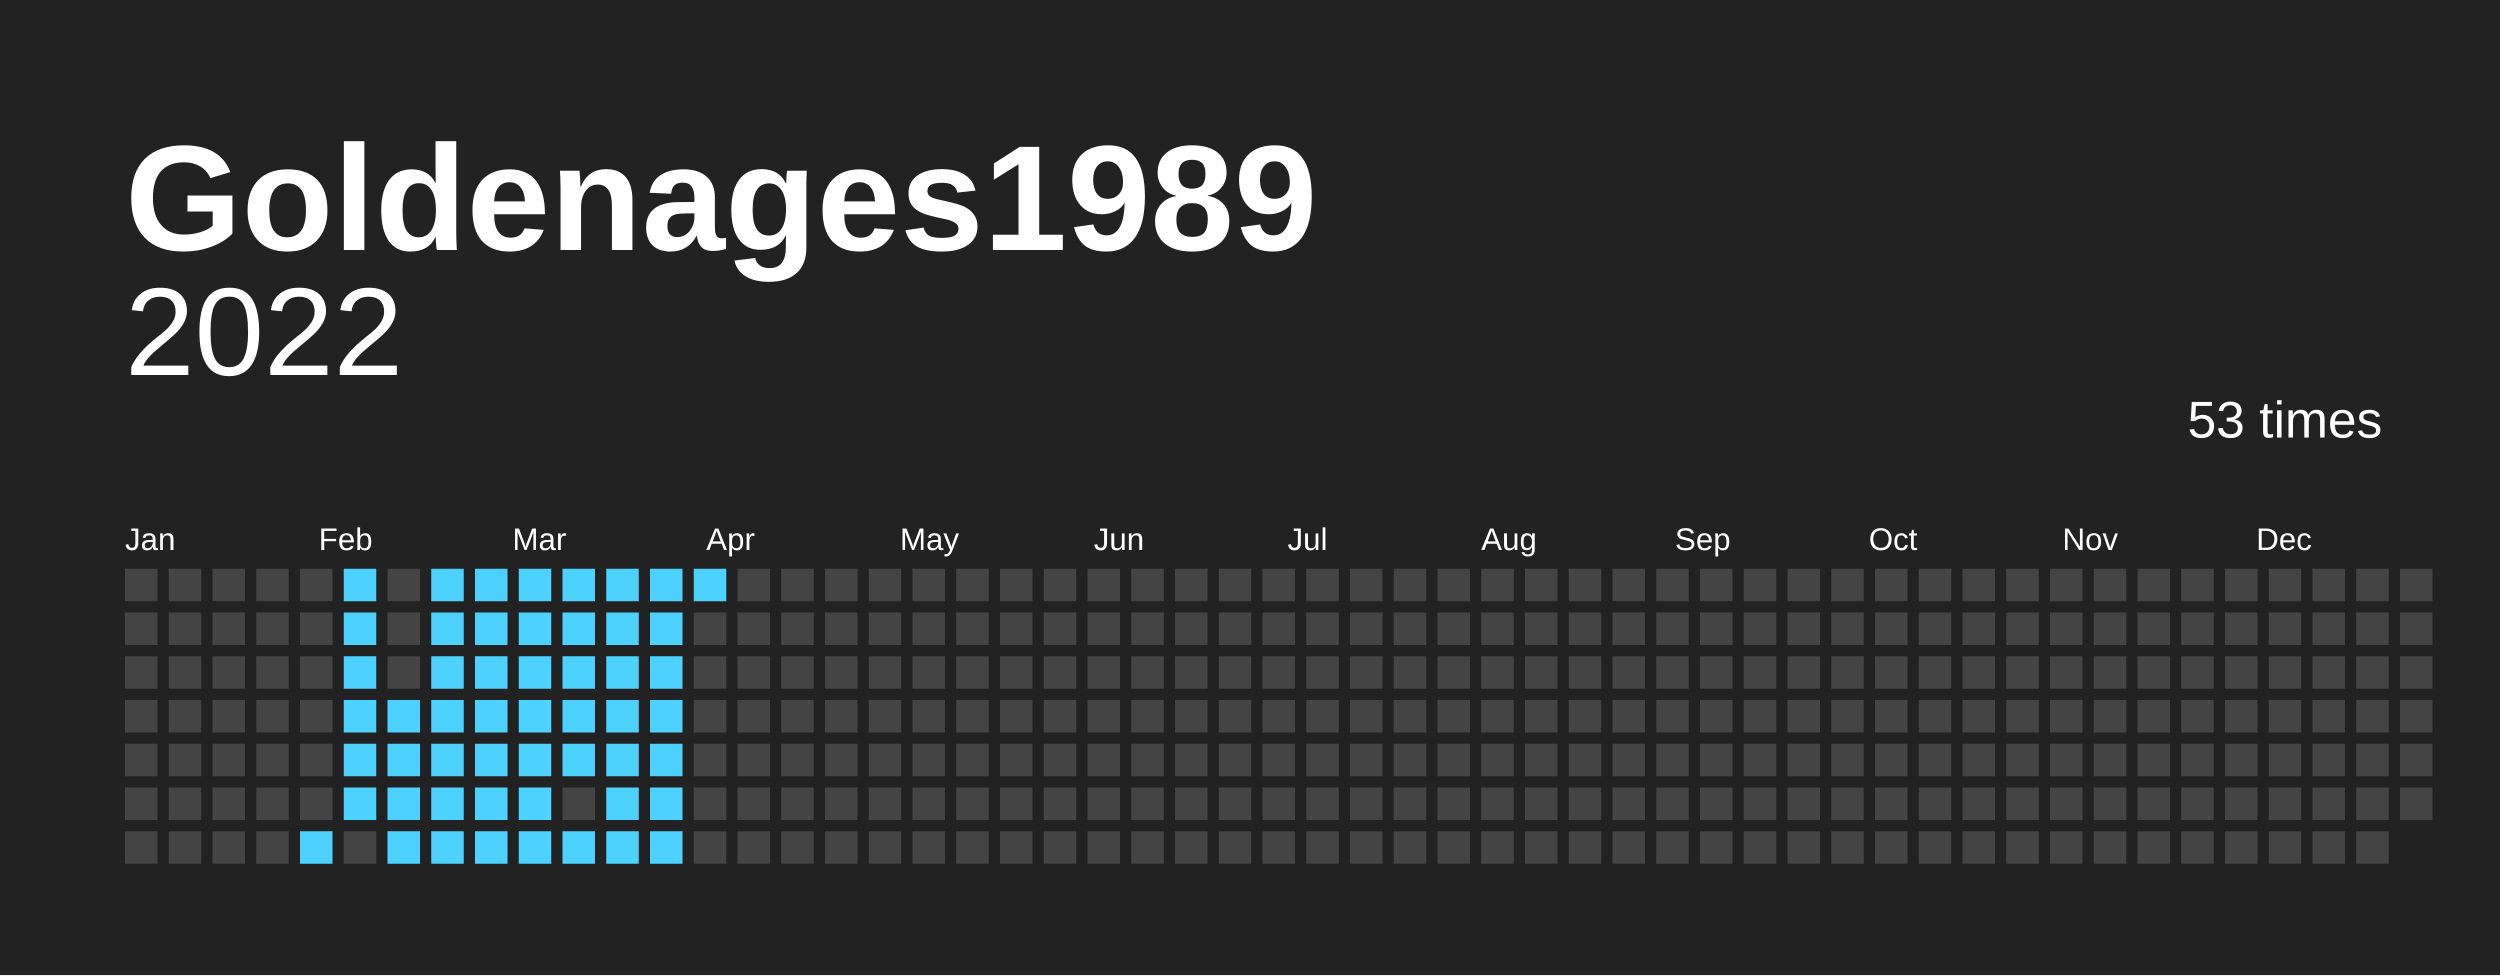
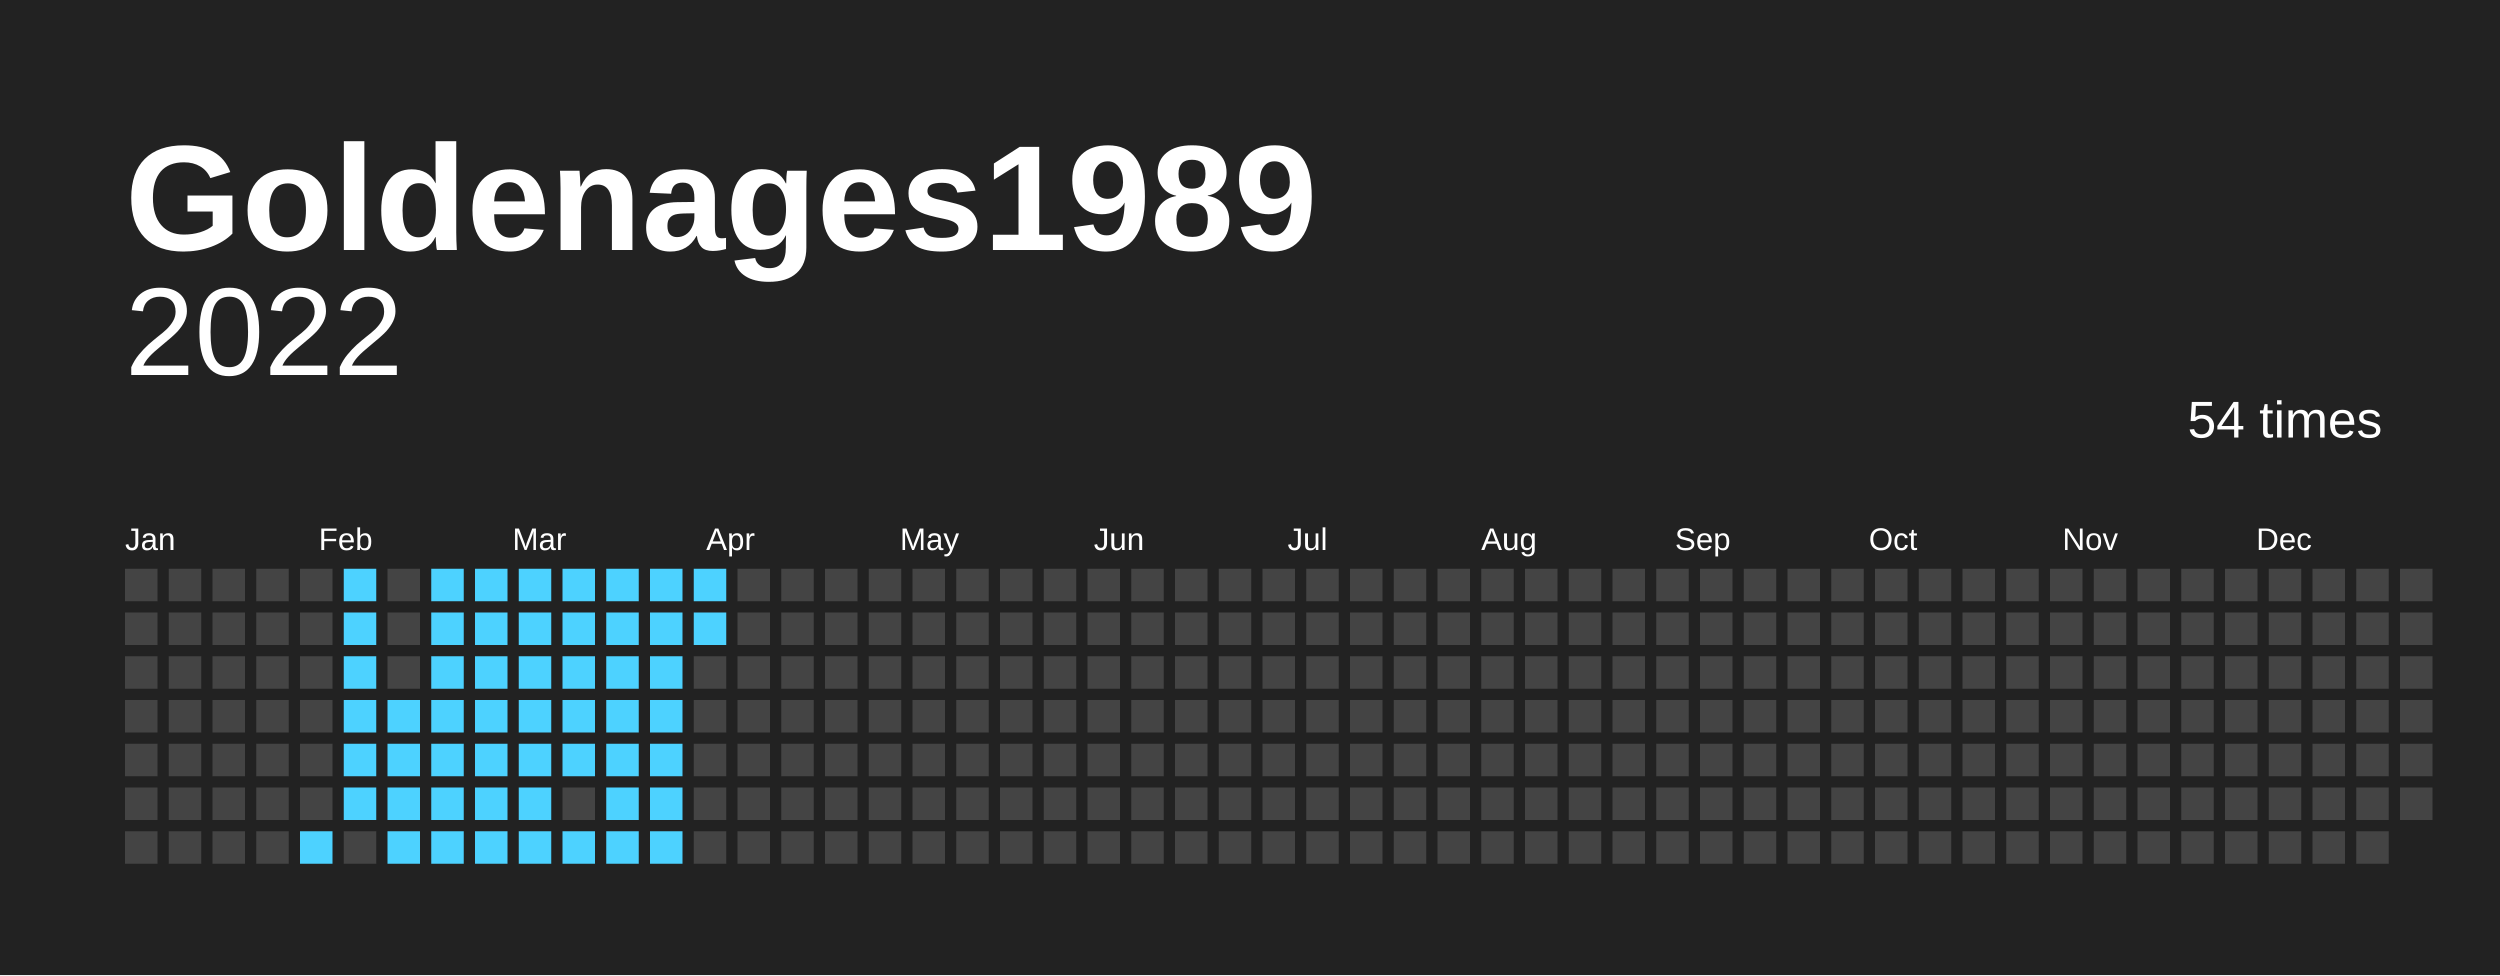
<svg xmlns="http://www.w3.org/2000/svg" baseProfile="full" height="78mm" version="1.1" viewBox="0,0,200,78" width="200mm">
  <defs />
  <rect fill="#222222" height="78" width="200" x="0" y="0" />
  <text fill="#FFFFFF" style="font-size:12px; font-family:Arial; font-weight:bold;" x="10" y="20">Goldenages1989</text>
  <text alignment-baseline="hanging" fill="#FFFFFF" style="font-size:10.0px; font-family:Arial;" x="10" y="30">2022</text>
-   <text alignment-baseline="hanging" fill="#FFFFFF" style="font-size:4.125px; font-family:Arial;" x="175" y="35">53 times</text>
+   <text alignment-baseline="hanging" fill="#FFFFFF" style="font-size:4.125px; font-family:Arial;" x="175" y="35">54 times</text>
  <text fill="#FFFFFF" style="font-size:2.5px; font-family:Arial" x="10.0" y="44">Jan</text>
  <text fill="#FFFFFF" style="font-size:2.5px; font-family:Arial" x="25.5" y="44">Feb</text>
  <text fill="#FFFFFF" style="font-size:2.5px; font-family:Arial" x="41.0" y="44">Mar</text>
  <text fill="#FFFFFF" style="font-size:2.5px; font-family:Arial" x="56.5" y="44">Apr</text>
  <text fill="#FFFFFF" style="font-size:2.5px; font-family:Arial" x="72.0" y="44">May</text>
  <text fill="#FFFFFF" style="font-size:2.5px; font-family:Arial" x="87.5" y="44">Jun</text>
  <text fill="#FFFFFF" style="font-size:2.5px; font-family:Arial" x="103.0" y="44">Jul</text>
  <text fill="#FFFFFF" style="font-size:2.5px; font-family:Arial" x="118.5" y="44">Aug</text>
  <text fill="#FFFFFF" style="font-size:2.5px; font-family:Arial" x="134.0" y="44">Sep</text>
  <text fill="#FFFFFF" style="font-size:2.5px; font-family:Arial" x="149.5" y="44">Oct</text>
  <text fill="#FFFFFF" style="font-size:2.5px; font-family:Arial" x="165.0" y="44">Nov</text>
  <text fill="#FFFFFF" style="font-size:2.5px; font-family:Arial" x="180.5" y="44">Dec</text>
  <rect fill="#444444" height="2.6" width="2.6" x="10.0" y="45.5" />
  <rect fill="#444444" height="2.6" width="2.6" x="10.0" y="49.0" />
  <rect fill="#444444" height="2.6" width="2.6" x="10.0" y="52.5" />
  <rect fill="#444444" height="2.6" width="2.6" x="10.0" y="56.0" />
  <rect fill="#444444" height="2.6" width="2.6" x="10.0" y="59.5" />
  <rect fill="#444444" height="2.6" width="2.6" x="10.0" y="63.0" />
  <rect fill="#444444" height="2.6" width="2.6" x="10.0" y="66.5" />
  <rect fill="#444444" height="2.6" width="2.6" x="13.5" y="45.5" />
  <rect fill="#444444" height="2.6" width="2.6" x="13.5" y="49.0" />
  <rect fill="#444444" height="2.6" width="2.6" x="13.5" y="52.5" />
  <rect fill="#444444" height="2.6" width="2.6" x="13.5" y="56.0" />
  <rect fill="#444444" height="2.6" width="2.6" x="13.5" y="59.5" />
  <rect fill="#444444" height="2.6" width="2.6" x="13.5" y="63.0" />
  <rect fill="#444444" height="2.6" width="2.6" x="13.5" y="66.5" />
  <rect fill="#444444" height="2.6" width="2.6" x="17.0" y="45.5" />
  <rect fill="#444444" height="2.6" width="2.6" x="17.0" y="49.0" />
  <rect fill="#444444" height="2.6" width="2.6" x="17.0" y="52.5" />
  <rect fill="#444444" height="2.6" width="2.6" x="17.0" y="56.0" />
  <rect fill="#444444" height="2.6" width="2.6" x="17.0" y="59.5" />
  <rect fill="#444444" height="2.6" width="2.6" x="17.0" y="63.0" />
  <rect fill="#444444" height="2.6" width="2.6" x="17.0" y="66.5" />
  <rect fill="#444444" height="2.6" width="2.6" x="20.5" y="45.5" />
  <rect fill="#444444" height="2.6" width="2.6" x="20.5" y="49.0" />
  <rect fill="#444444" height="2.6" width="2.6" x="20.5" y="52.5" />
  <rect fill="#444444" height="2.6" width="2.6" x="20.5" y="56.0" />
  <rect fill="#444444" height="2.6" width="2.6" x="20.5" y="59.5" />
  <rect fill="#444444" height="2.6" width="2.6" x="20.5" y="63.0" />
  <rect fill="#444444" height="2.6" width="2.6" x="20.5" y="66.5" />
  <rect fill="#444444" height="2.6" width="2.6" x="24.0" y="45.5" />
  <rect fill="#444444" height="2.6" width="2.6" x="24.0" y="49.0" />
  <rect fill="#444444" height="2.6" width="2.6" x="24.0" y="52.5" />
  <rect fill="#444444" height="2.6" width="2.6" x="24.0" y="56.0" />
  <rect fill="#444444" height="2.6" width="2.6" x="24.0" y="59.5" />
  <rect fill="#444444" height="2.6" width="2.6" x="24.0" y="63.0" />
  <rect fill="#4DD2FF" height="2.6" width="2.6" x="24.0" y="66.5" />
  <rect fill="#4DD2FF" height="2.6" width="2.6" x="27.5" y="45.5" />
  <rect fill="#4DD2FF" height="2.6" width="2.6" x="27.5" y="49.0" />
  <rect fill="#4DD2FF" height="2.6" width="2.6" x="27.5" y="52.5" />
  <rect fill="#4DD2FF" height="2.6" width="2.6" x="27.5" y="56.0" />
  <rect fill="#4DD2FF" height="2.6" width="2.6" x="27.5" y="59.5" />
  <rect fill="#4DD2FF" height="2.6" width="2.6" x="27.5" y="63.0" />
  <rect fill="#444444" height="2.6" width="2.6" x="27.5" y="66.5" />
  <rect fill="#444444" height="2.6" width="2.6" x="31.0" y="45.5" />
  <rect fill="#444444" height="2.6" width="2.6" x="31.0" y="49.0" />
  <rect fill="#444444" height="2.6" width="2.6" x="31.0" y="52.5" />
  <rect fill="#4DD2FF" height="2.6" width="2.6" x="31.0" y="56.0" />
  <rect fill="#4DD2FF" height="2.6" width="2.6" x="31.0" y="59.5" />
  <rect fill="#4DD2FF" height="2.6" width="2.6" x="31.0" y="63.0" />
  <rect fill="#4DD2FF" height="2.6" width="2.6" x="31.0" y="66.5" />
  <rect fill="#4DD2FF" height="2.6" width="2.6" x="34.5" y="45.5" />
  <rect fill="#4DD2FF" height="2.6" width="2.6" x="34.5" y="49.0" />
  <rect fill="#4DD2FF" height="2.6" width="2.6" x="34.5" y="52.5" />
  <rect fill="#4DD2FF" height="2.6" width="2.6" x="34.5" y="56.0" />
  <rect fill="#4DD2FF" height="2.6" width="2.6" x="34.5" y="59.5" />
  <rect fill="#4DD2FF" height="2.6" width="2.6" x="34.5" y="63.0" />
  <rect fill="#4DD2FF" height="2.6" width="2.6" x="34.5" y="66.5" />
  <rect fill="#4DD2FF" height="2.6" width="2.6" x="38.0" y="45.5" />
  <rect fill="#4DD2FF" height="2.6" width="2.6" x="38.0" y="49.0" />
  <rect fill="#4DD2FF" height="2.6" width="2.6" x="38.0" y="52.5" />
  <rect fill="#4DD2FF" height="2.6" width="2.6" x="38.0" y="56.0" />
  <rect fill="#4DD2FF" height="2.6" width="2.6" x="38.0" y="59.5" />
  <rect fill="#4DD2FF" height="2.6" width="2.6" x="38.0" y="63.0" />
  <rect fill="#4DD2FF" height="2.6" width="2.6" x="38.0" y="66.5" />
  <rect fill="#4DD2FF" height="2.6" width="2.6" x="41.5" y="45.5" />
  <rect fill="#4DD2FF" height="2.6" width="2.6" x="41.5" y="49.0" />
  <rect fill="#4DD2FF" height="2.6" width="2.6" x="41.5" y="52.5" />
  <rect fill="#4DD2FF" height="2.6" width="2.6" x="41.5" y="56.0" />
  <rect fill="#4DD2FF" height="2.6" width="2.6" x="41.5" y="59.5" />
  <rect fill="#4DD2FF" height="2.6" width="2.6" x="41.5" y="63.0" />
  <rect fill="#4DD2FF" height="2.6" width="2.6" x="41.5" y="66.5" />
  <rect fill="#4DD2FF" height="2.6" width="2.6" x="45.0" y="45.5" />
  <rect fill="#4DD2FF" height="2.6" width="2.6" x="45.0" y="49.0" />
  <rect fill="#4DD2FF" height="2.6" width="2.6" x="45.0" y="52.5" />
  <rect fill="#4DD2FF" height="2.6" width="2.6" x="45.0" y="56.0" />
  <rect fill="#4DD2FF" height="2.6" width="2.6" x="45.0" y="59.5" />
  <rect fill="#444444" height="2.6" width="2.6" x="45.0" y="63.0" />
  <rect fill="#4DD2FF" height="2.6" width="2.6" x="45.0" y="66.5" />
  <rect fill="#4DD2FF" height="2.6" width="2.6" x="48.5" y="45.5" />
  <rect fill="#4DD2FF" height="2.6" width="2.6" x="48.5" y="49.0" />
  <rect fill="#4DD2FF" height="2.6" width="2.6" x="48.5" y="52.5" />
  <rect fill="#4DD2FF" height="2.6" width="2.6" x="48.5" y="56.0" />
  <rect fill="#4DD2FF" height="2.6" width="2.6" x="48.5" y="59.5" />
  <rect fill="#4DD2FF" height="2.6" width="2.6" x="48.5" y="63.0" />
  <rect fill="#4DD2FF" height="2.6" width="2.6" x="48.5" y="66.5" />
  <rect fill="#4DD2FF" height="2.6" width="2.6" x="52.0" y="45.5" />
  <rect fill="#4DD2FF" height="2.6" width="2.6" x="52.0" y="49.0" />
  <rect fill="#4DD2FF" height="2.6" width="2.6" x="52.0" y="52.5" />
  <rect fill="#4DD2FF" height="2.6" width="2.6" x="52.0" y="56.0" />
  <rect fill="#4DD2FF" height="2.6" width="2.6" x="52.0" y="59.5" />
  <rect fill="#4DD2FF" height="2.6" width="2.6" x="52.0" y="63.0" />
  <rect fill="#4DD2FF" height="2.6" width="2.6" x="52.0" y="66.5" />
  <rect fill="#4DD2FF" height="2.6" width="2.6" x="55.5" y="45.5" />
-   <rect fill="#444444" height="2.6" width="2.6" x="55.5" y="49.0" />
+   <rect fill="#4DD2FF" height="2.6" width="2.6" x="55.5" y="49.0" />
  <rect fill="#444444" height="2.6" width="2.6" x="55.5" y="52.5" />
  <rect fill="#444444" height="2.6" width="2.6" x="55.5" y="56.0" />
  <rect fill="#444444" height="2.6" width="2.6" x="55.5" y="59.5" />
  <rect fill="#444444" height="2.6" width="2.6" x="55.5" y="63.0" />
  <rect fill="#444444" height="2.6" width="2.6" x="55.5" y="66.5" />
  <rect fill="#444444" height="2.6" width="2.6" x="59.0" y="45.5" />
  <rect fill="#444444" height="2.6" width="2.6" x="59.0" y="49.0" />
  <rect fill="#444444" height="2.6" width="2.6" x="59.0" y="52.5" />
  <rect fill="#444444" height="2.6" width="2.6" x="59.0" y="56.0" />
  <rect fill="#444444" height="2.6" width="2.6" x="59.0" y="59.5" />
  <rect fill="#444444" height="2.6" width="2.6" x="59.0" y="63.0" />
  <rect fill="#444444" height="2.6" width="2.6" x="59.0" y="66.5" />
  <rect fill="#444444" height="2.6" width="2.6" x="62.5" y="45.5" />
  <rect fill="#444444" height="2.6" width="2.6" x="62.5" y="49.0" />
  <rect fill="#444444" height="2.6" width="2.6" x="62.5" y="52.5" />
  <rect fill="#444444" height="2.6" width="2.6" x="62.5" y="56.0" />
  <rect fill="#444444" height="2.6" width="2.6" x="62.5" y="59.5" />
  <rect fill="#444444" height="2.6" width="2.6" x="62.5" y="63.0" />
  <rect fill="#444444" height="2.6" width="2.6" x="62.5" y="66.5" />
  <rect fill="#444444" height="2.6" width="2.6" x="66.0" y="45.5" />
  <rect fill="#444444" height="2.6" width="2.6" x="66.0" y="49.0" />
  <rect fill="#444444" height="2.6" width="2.6" x="66.0" y="52.5" />
  <rect fill="#444444" height="2.6" width="2.6" x="66.0" y="56.0" />
  <rect fill="#444444" height="2.6" width="2.6" x="66.0" y="59.5" />
  <rect fill="#444444" height="2.6" width="2.6" x="66.0" y="63.0" />
  <rect fill="#444444" height="2.6" width="2.6" x="66.0" y="66.5" />
  <rect fill="#444444" height="2.6" width="2.6" x="69.5" y="45.5" />
  <rect fill="#444444" height="2.6" width="2.6" x="69.5" y="49.0" />
  <rect fill="#444444" height="2.6" width="2.6" x="69.5" y="52.5" />
  <rect fill="#444444" height="2.6" width="2.6" x="69.5" y="56.0" />
  <rect fill="#444444" height="2.6" width="2.6" x="69.5" y="59.5" />
  <rect fill="#444444" height="2.6" width="2.6" x="69.5" y="63.0" />
  <rect fill="#444444" height="2.6" width="2.6" x="69.5" y="66.5" />
  <rect fill="#444444" height="2.6" width="2.6" x="73.0" y="45.5" />
  <rect fill="#444444" height="2.6" width="2.6" x="73.0" y="49.0" />
  <rect fill="#444444" height="2.6" width="2.6" x="73.0" y="52.5" />
  <rect fill="#444444" height="2.6" width="2.6" x="73.0" y="56.0" />
  <rect fill="#444444" height="2.6" width="2.6" x="73.0" y="59.5" />
  <rect fill="#444444" height="2.6" width="2.6" x="73.0" y="63.0" />
  <rect fill="#444444" height="2.6" width="2.6" x="73.0" y="66.5" />
  <rect fill="#444444" height="2.6" width="2.6" x="76.5" y="45.5" />
  <rect fill="#444444" height="2.6" width="2.6" x="76.5" y="49.0" />
  <rect fill="#444444" height="2.6" width="2.6" x="76.5" y="52.5" />
  <rect fill="#444444" height="2.6" width="2.6" x="76.5" y="56.0" />
  <rect fill="#444444" height="2.6" width="2.6" x="76.5" y="59.5" />
  <rect fill="#444444" height="2.6" width="2.6" x="76.5" y="63.0" />
  <rect fill="#444444" height="2.6" width="2.6" x="76.5" y="66.5" />
  <rect fill="#444444" height="2.6" width="2.6" x="80.0" y="45.5" />
  <rect fill="#444444" height="2.6" width="2.6" x="80.0" y="49.0" />
  <rect fill="#444444" height="2.6" width="2.6" x="80.0" y="52.5" />
  <rect fill="#444444" height="2.6" width="2.6" x="80.0" y="56.0" />
  <rect fill="#444444" height="2.6" width="2.6" x="80.0" y="59.5" />
  <rect fill="#444444" height="2.6" width="2.6" x="80.0" y="63.0" />
  <rect fill="#444444" height="2.6" width="2.6" x="80.0" y="66.5" />
  <rect fill="#444444" height="2.6" width="2.6" x="83.5" y="45.5" />
  <rect fill="#444444" height="2.6" width="2.6" x="83.5" y="49.0" />
  <rect fill="#444444" height="2.6" width="2.6" x="83.5" y="52.5" />
  <rect fill="#444444" height="2.6" width="2.6" x="83.5" y="56.0" />
  <rect fill="#444444" height="2.6" width="2.6" x="83.5" y="59.5" />
  <rect fill="#444444" height="2.6" width="2.6" x="83.5" y="63.0" />
  <rect fill="#444444" height="2.6" width="2.6" x="83.5" y="66.5" />
  <rect fill="#444444" height="2.6" width="2.6" x="87.0" y="45.5" />
  <rect fill="#444444" height="2.6" width="2.6" x="87.0" y="49.0" />
  <rect fill="#444444" height="2.6" width="2.6" x="87.0" y="52.5" />
  <rect fill="#444444" height="2.6" width="2.6" x="87.0" y="56.0" />
  <rect fill="#444444" height="2.6" width="2.6" x="87.0" y="59.5" />
  <rect fill="#444444" height="2.6" width="2.6" x="87.0" y="63.0" />
  <rect fill="#444444" height="2.6" width="2.6" x="87.0" y="66.5" />
  <rect fill="#444444" height="2.6" width="2.6" x="90.5" y="45.5" />
  <rect fill="#444444" height="2.6" width="2.6" x="90.5" y="49.0" />
  <rect fill="#444444" height="2.6" width="2.6" x="90.5" y="52.5" />
  <rect fill="#444444" height="2.6" width="2.6" x="90.5" y="56.0" />
  <rect fill="#444444" height="2.6" width="2.6" x="90.5" y="59.5" />
  <rect fill="#444444" height="2.6" width="2.6" x="90.5" y="63.0" />
  <rect fill="#444444" height="2.6" width="2.6" x="90.5" y="66.5" />
  <rect fill="#444444" height="2.6" width="2.6" x="94.0" y="45.5" />
  <rect fill="#444444" height="2.6" width="2.6" x="94.0" y="49.0" />
  <rect fill="#444444" height="2.6" width="2.6" x="94.0" y="52.5" />
  <rect fill="#444444" height="2.6" width="2.6" x="94.0" y="56.0" />
  <rect fill="#444444" height="2.6" width="2.6" x="94.0" y="59.5" />
  <rect fill="#444444" height="2.6" width="2.6" x="94.0" y="63.0" />
  <rect fill="#444444" height="2.6" width="2.6" x="94.0" y="66.5" />
  <rect fill="#444444" height="2.6" width="2.6" x="97.5" y="45.5" />
  <rect fill="#444444" height="2.6" width="2.6" x="97.5" y="49.0" />
  <rect fill="#444444" height="2.6" width="2.6" x="97.5" y="52.5" />
  <rect fill="#444444" height="2.6" width="2.6" x="97.5" y="56.0" />
  <rect fill="#444444" height="2.6" width="2.6" x="97.5" y="59.5" />
  <rect fill="#444444" height="2.6" width="2.6" x="97.5" y="63.0" />
  <rect fill="#444444" height="2.6" width="2.6" x="97.5" y="66.5" />
  <rect fill="#444444" height="2.6" width="2.6" x="101.0" y="45.5" />
  <rect fill="#444444" height="2.6" width="2.6" x="101.0" y="49.0" />
  <rect fill="#444444" height="2.6" width="2.6" x="101.0" y="52.5" />
  <rect fill="#444444" height="2.6" width="2.6" x="101.0" y="56.0" />
  <rect fill="#444444" height="2.6" width="2.6" x="101.0" y="59.5" />
  <rect fill="#444444" height="2.6" width="2.6" x="101.0" y="63.0" />
  <rect fill="#444444" height="2.6" width="2.6" x="101.0" y="66.5" />
  <rect fill="#444444" height="2.6" width="2.6" x="104.5" y="45.5" />
  <rect fill="#444444" height="2.6" width="2.6" x="104.5" y="49.0" />
  <rect fill="#444444" height="2.6" width="2.6" x="104.5" y="52.5" />
  <rect fill="#444444" height="2.6" width="2.6" x="104.5" y="56.0" />
  <rect fill="#444444" height="2.6" width="2.6" x="104.5" y="59.5" />
  <rect fill="#444444" height="2.6" width="2.6" x="104.5" y="63.0" />
  <rect fill="#444444" height="2.6" width="2.6" x="104.5" y="66.5" />
  <rect fill="#444444" height="2.6" width="2.6" x="108.0" y="45.5" />
  <rect fill="#444444" height="2.6" width="2.6" x="108.0" y="49.0" />
  <rect fill="#444444" height="2.6" width="2.6" x="108.0" y="52.5" />
  <rect fill="#444444" height="2.6" width="2.6" x="108.0" y="56.0" />
  <rect fill="#444444" height="2.6" width="2.6" x="108.0" y="59.5" />
  <rect fill="#444444" height="2.6" width="2.6" x="108.0" y="63.0" />
  <rect fill="#444444" height="2.6" width="2.6" x="108.0" y="66.5" />
  <rect fill="#444444" height="2.6" width="2.6" x="111.5" y="45.5" />
  <rect fill="#444444" height="2.6" width="2.6" x="111.5" y="49.0" />
  <rect fill="#444444" height="2.6" width="2.6" x="111.5" y="52.5" />
  <rect fill="#444444" height="2.6" width="2.6" x="111.5" y="56.0" />
  <rect fill="#444444" height="2.6" width="2.6" x="111.5" y="59.5" />
  <rect fill="#444444" height="2.6" width="2.6" x="111.5" y="63.0" />
  <rect fill="#444444" height="2.6" width="2.6" x="111.5" y="66.5" />
  <rect fill="#444444" height="2.6" width="2.6" x="115.0" y="45.5" />
  <rect fill="#444444" height="2.6" width="2.6" x="115.0" y="49.0" />
  <rect fill="#444444" height="2.6" width="2.6" x="115.0" y="52.5" />
  <rect fill="#444444" height="2.6" width="2.6" x="115.0" y="56.0" />
  <rect fill="#444444" height="2.6" width="2.6" x="115.0" y="59.5" />
  <rect fill="#444444" height="2.6" width="2.6" x="115.0" y="63.0" />
  <rect fill="#444444" height="2.6" width="2.6" x="115.0" y="66.5" />
  <rect fill="#444444" height="2.6" width="2.6" x="118.5" y="45.5" />
  <rect fill="#444444" height="2.6" width="2.6" x="118.5" y="49.0" />
  <rect fill="#444444" height="2.6" width="2.6" x="118.5" y="52.5" />
  <rect fill="#444444" height="2.6" width="2.6" x="118.5" y="56.0" />
  <rect fill="#444444" height="2.6" width="2.6" x="118.5" y="59.5" />
  <rect fill="#444444" height="2.6" width="2.6" x="118.5" y="63.0" />
  <rect fill="#444444" height="2.6" width="2.6" x="118.5" y="66.5" />
  <rect fill="#444444" height="2.6" width="2.6" x="122.0" y="45.5" />
  <rect fill="#444444" height="2.6" width="2.6" x="122.0" y="49.0" />
  <rect fill="#444444" height="2.6" width="2.6" x="122.0" y="52.5" />
  <rect fill="#444444" height="2.6" width="2.6" x="122.0" y="56.0" />
  <rect fill="#444444" height="2.6" width="2.6" x="122.0" y="59.5" />
  <rect fill="#444444" height="2.6" width="2.6" x="122.0" y="63.0" />
  <rect fill="#444444" height="2.6" width="2.6" x="122.0" y="66.5" />
  <rect fill="#444444" height="2.6" width="2.6" x="125.5" y="45.5" />
  <rect fill="#444444" height="2.6" width="2.6" x="125.5" y="49.0" />
  <rect fill="#444444" height="2.6" width="2.6" x="125.5" y="52.5" />
  <rect fill="#444444" height="2.6" width="2.6" x="125.5" y="56.0" />
  <rect fill="#444444" height="2.6" width="2.6" x="125.5" y="59.5" />
  <rect fill="#444444" height="2.6" width="2.6" x="125.5" y="63.0" />
  <rect fill="#444444" height="2.6" width="2.6" x="125.5" y="66.5" />
  <rect fill="#444444" height="2.6" width="2.6" x="129.0" y="45.5" />
  <rect fill="#444444" height="2.6" width="2.6" x="129.0" y="49.0" />
  <rect fill="#444444" height="2.6" width="2.6" x="129.0" y="52.5" />
  <rect fill="#444444" height="2.6" width="2.6" x="129.0" y="56.0" />
  <rect fill="#444444" height="2.6" width="2.6" x="129.0" y="59.5" />
  <rect fill="#444444" height="2.6" width="2.6" x="129.0" y="63.0" />
  <rect fill="#444444" height="2.6" width="2.6" x="129.0" y="66.5" />
  <rect fill="#444444" height="2.6" width="2.6" x="132.5" y="45.5" />
  <rect fill="#444444" height="2.6" width="2.6" x="132.5" y="49.0" />
  <rect fill="#444444" height="2.6" width="2.6" x="132.5" y="52.5" />
  <rect fill="#444444" height="2.6" width="2.6" x="132.5" y="56.0" />
  <rect fill="#444444" height="2.6" width="2.6" x="132.5" y="59.5" />
  <rect fill="#444444" height="2.6" width="2.6" x="132.5" y="63.0" />
  <rect fill="#444444" height="2.6" width="2.6" x="132.5" y="66.5" />
  <rect fill="#444444" height="2.6" width="2.6" x="136.0" y="45.5" />
  <rect fill="#444444" height="2.6" width="2.6" x="136.0" y="49.0" />
  <rect fill="#444444" height="2.6" width="2.6" x="136.0" y="52.5" />
  <rect fill="#444444" height="2.6" width="2.6" x="136.0" y="56.0" />
  <rect fill="#444444" height="2.6" width="2.6" x="136.0" y="59.5" />
  <rect fill="#444444" height="2.6" width="2.6" x="136.0" y="63.0" />
  <rect fill="#444444" height="2.6" width="2.6" x="136.0" y="66.5" />
  <rect fill="#444444" height="2.6" width="2.6" x="139.5" y="45.5" />
  <rect fill="#444444" height="2.6" width="2.6" x="139.5" y="49.0" />
  <rect fill="#444444" height="2.6" width="2.6" x="139.5" y="52.5" />
  <rect fill="#444444" height="2.6" width="2.6" x="139.5" y="56.0" />
  <rect fill="#444444" height="2.6" width="2.6" x="139.5" y="59.5" />
  <rect fill="#444444" height="2.6" width="2.6" x="139.5" y="63.0" />
  <rect fill="#444444" height="2.6" width="2.6" x="139.5" y="66.5" />
  <rect fill="#444444" height="2.6" width="2.6" x="143.0" y="45.5" />
  <rect fill="#444444" height="2.6" width="2.6" x="143.0" y="49.0" />
  <rect fill="#444444" height="2.6" width="2.6" x="143.0" y="52.5" />
  <rect fill="#444444" height="2.6" width="2.6" x="143.0" y="56.0" />
  <rect fill="#444444" height="2.6" width="2.6" x="143.0" y="59.5" />
  <rect fill="#444444" height="2.6" width="2.6" x="143.0" y="63.0" />
  <rect fill="#444444" height="2.6" width="2.6" x="143.0" y="66.5" />
  <rect fill="#444444" height="2.6" width="2.6" x="146.5" y="45.5" />
  <rect fill="#444444" height="2.6" width="2.6" x="146.5" y="49.0" />
  <rect fill="#444444" height="2.6" width="2.6" x="146.5" y="52.5" />
  <rect fill="#444444" height="2.6" width="2.6" x="146.5" y="56.0" />
  <rect fill="#444444" height="2.6" width="2.6" x="146.5" y="59.5" />
  <rect fill="#444444" height="2.6" width="2.6" x="146.5" y="63.0" />
  <rect fill="#444444" height="2.6" width="2.6" x="146.5" y="66.5" />
  <rect fill="#444444" height="2.6" width="2.6" x="150.0" y="45.5" />
  <rect fill="#444444" height="2.6" width="2.6" x="150.0" y="49.0" />
  <rect fill="#444444" height="2.6" width="2.6" x="150.0" y="52.5" />
  <rect fill="#444444" height="2.6" width="2.6" x="150.0" y="56.0" />
  <rect fill="#444444" height="2.6" width="2.6" x="150.0" y="59.5" />
  <rect fill="#444444" height="2.6" width="2.6" x="150.0" y="63.0" />
  <rect fill="#444444" height="2.6" width="2.6" x="150.0" y="66.5" />
  <rect fill="#444444" height="2.6" width="2.6" x="153.5" y="45.5" />
  <rect fill="#444444" height="2.6" width="2.6" x="153.5" y="49.0" />
  <rect fill="#444444" height="2.6" width="2.6" x="153.5" y="52.5" />
  <rect fill="#444444" height="2.6" width="2.6" x="153.5" y="56.0" />
  <rect fill="#444444" height="2.6" width="2.6" x="153.5" y="59.5" />
  <rect fill="#444444" height="2.6" width="2.6" x="153.5" y="63.0" />
  <rect fill="#444444" height="2.6" width="2.6" x="153.5" y="66.5" />
  <rect fill="#444444" height="2.6" width="2.6" x="157.0" y="45.5" />
  <rect fill="#444444" height="2.6" width="2.6" x="157.0" y="49.0" />
  <rect fill="#444444" height="2.6" width="2.6" x="157.0" y="52.5" />
  <rect fill="#444444" height="2.6" width="2.6" x="157.0" y="56.0" />
  <rect fill="#444444" height="2.6" width="2.6" x="157.0" y="59.5" />
  <rect fill="#444444" height="2.6" width="2.6" x="157.0" y="63.0" />
  <rect fill="#444444" height="2.6" width="2.6" x="157.0" y="66.5" />
  <rect fill="#444444" height="2.6" width="2.6" x="160.5" y="45.5" />
  <rect fill="#444444" height="2.6" width="2.6" x="160.5" y="49.0" />
  <rect fill="#444444" height="2.6" width="2.6" x="160.5" y="52.5" />
  <rect fill="#444444" height="2.6" width="2.6" x="160.5" y="56.0" />
  <rect fill="#444444" height="2.6" width="2.6" x="160.5" y="59.5" />
  <rect fill="#444444" height="2.6" width="2.6" x="160.5" y="63.0" />
  <rect fill="#444444" height="2.6" width="2.6" x="160.5" y="66.5" />
  <rect fill="#444444" height="2.6" width="2.6" x="164.0" y="45.5" />
  <rect fill="#444444" height="2.6" width="2.6" x="164.0" y="49.0" />
  <rect fill="#444444" height="2.6" width="2.6" x="164.0" y="52.5" />
  <rect fill="#444444" height="2.6" width="2.6" x="164.0" y="56.0" />
  <rect fill="#444444" height="2.6" width="2.6" x="164.0" y="59.5" />
  <rect fill="#444444" height="2.6" width="2.6" x="164.0" y="63.0" />
  <rect fill="#444444" height="2.6" width="2.6" x="164.0" y="66.5" />
  <rect fill="#444444" height="2.6" width="2.6" x="167.5" y="45.5" />
  <rect fill="#444444" height="2.6" width="2.6" x="167.5" y="49.0" />
  <rect fill="#444444" height="2.6" width="2.6" x="167.5" y="52.5" />
  <rect fill="#444444" height="2.6" width="2.6" x="167.5" y="56.0" />
  <rect fill="#444444" height="2.6" width="2.6" x="167.5" y="59.5" />
  <rect fill="#444444" height="2.6" width="2.6" x="167.5" y="63.0" />
  <rect fill="#444444" height="2.6" width="2.6" x="167.5" y="66.5" />
  <rect fill="#444444" height="2.6" width="2.6" x="171.0" y="45.5" />
  <rect fill="#444444" height="2.6" width="2.6" x="171.0" y="49.0" />
  <rect fill="#444444" height="2.6" width="2.6" x="171.0" y="52.5" />
  <rect fill="#444444" height="2.6" width="2.6" x="171.0" y="56.0" />
  <rect fill="#444444" height="2.6" width="2.6" x="171.0" y="59.5" />
  <rect fill="#444444" height="2.6" width="2.6" x="171.0" y="63.0" />
  <rect fill="#444444" height="2.6" width="2.6" x="171.0" y="66.5" />
  <rect fill="#444444" height="2.6" width="2.6" x="174.5" y="45.5" />
  <rect fill="#444444" height="2.6" width="2.6" x="174.5" y="49.0" />
  <rect fill="#444444" height="2.6" width="2.6" x="174.5" y="52.5" />
  <rect fill="#444444" height="2.6" width="2.6" x="174.5" y="56.0" />
  <rect fill="#444444" height="2.6" width="2.6" x="174.5" y="59.5" />
  <rect fill="#444444" height="2.6" width="2.6" x="174.5" y="63.0" />
  <rect fill="#444444" height="2.6" width="2.6" x="174.5" y="66.5" />
  <rect fill="#444444" height="2.6" width="2.6" x="178.0" y="45.5" />
  <rect fill="#444444" height="2.6" width="2.6" x="178.0" y="49.0" />
  <rect fill="#444444" height="2.6" width="2.6" x="178.0" y="52.5" />
  <rect fill="#444444" height="2.6" width="2.6" x="178.0" y="56.0" />
  <rect fill="#444444" height="2.6" width="2.6" x="178.0" y="59.5" />
  <rect fill="#444444" height="2.6" width="2.6" x="178.0" y="63.0" />
  <rect fill="#444444" height="2.6" width="2.6" x="178.0" y="66.5" />
  <rect fill="#444444" height="2.6" width="2.6" x="181.5" y="45.5" />
  <rect fill="#444444" height="2.6" width="2.6" x="181.5" y="49.0" />
  <rect fill="#444444" height="2.6" width="2.6" x="181.5" y="52.5" />
  <rect fill="#444444" height="2.6" width="2.6" x="181.5" y="56.0" />
  <rect fill="#444444" height="2.6" width="2.6" x="181.5" y="59.5" />
  <rect fill="#444444" height="2.6" width="2.6" x="181.5" y="63.0" />
  <rect fill="#444444" height="2.6" width="2.6" x="181.5" y="66.5" />
  <rect fill="#444444" height="2.6" width="2.6" x="185.0" y="45.5" />
  <rect fill="#444444" height="2.6" width="2.6" x="185.0" y="49.0" />
  <rect fill="#444444" height="2.6" width="2.6" x="185.0" y="52.5" />
  <rect fill="#444444" height="2.6" width="2.6" x="185.0" y="56.0" />
  <rect fill="#444444" height="2.6" width="2.6" x="185.0" y="59.5" />
  <rect fill="#444444" height="2.6" width="2.6" x="185.0" y="63.0" />
  <rect fill="#444444" height="2.6" width="2.6" x="185.0" y="66.5" />
  <rect fill="#444444" height="2.6" width="2.6" x="188.5" y="45.5" />
  <rect fill="#444444" height="2.6" width="2.6" x="188.5" y="49.0" />
  <rect fill="#444444" height="2.6" width="2.6" x="188.5" y="52.5" />
  <rect fill="#444444" height="2.6" width="2.6" x="188.5" y="56.0" />
  <rect fill="#444444" height="2.6" width="2.6" x="188.5" y="59.5" />
  <rect fill="#444444" height="2.6" width="2.6" x="188.5" y="63.0" />
  <rect fill="#444444" height="2.6" width="2.6" x="188.5" y="66.5" />
  <rect fill="#444444" height="2.6" width="2.6" x="192.0" y="45.5" />
  <rect fill="#444444" height="2.6" width="2.6" x="192.0" y="49.0" />
  <rect fill="#444444" height="2.6" width="2.6" x="192.0" y="52.5" />
  <rect fill="#444444" height="2.6" width="2.6" x="192.0" y="56.0" />
  <rect fill="#444444" height="2.6" width="2.6" x="192.0" y="59.5" />
  <rect fill="#444444" height="2.6" width="2.6" x="192.0" y="63.0" />
</svg>
